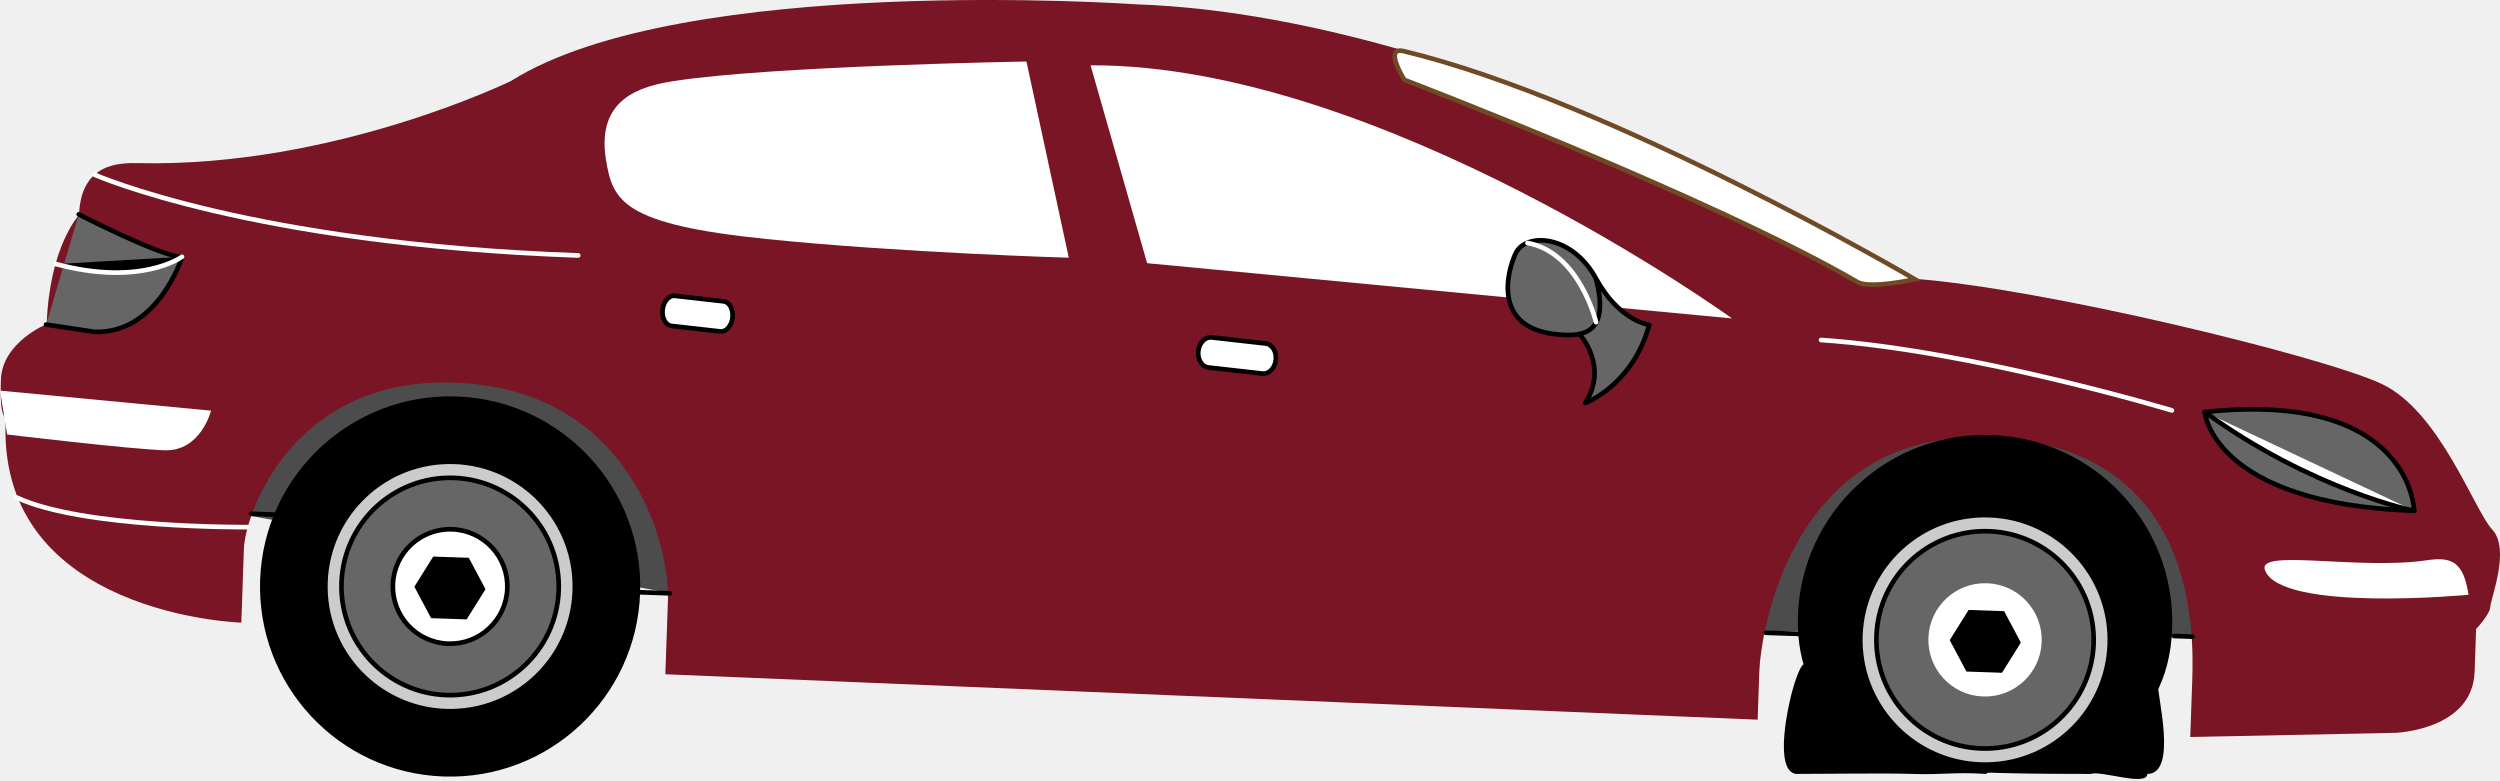
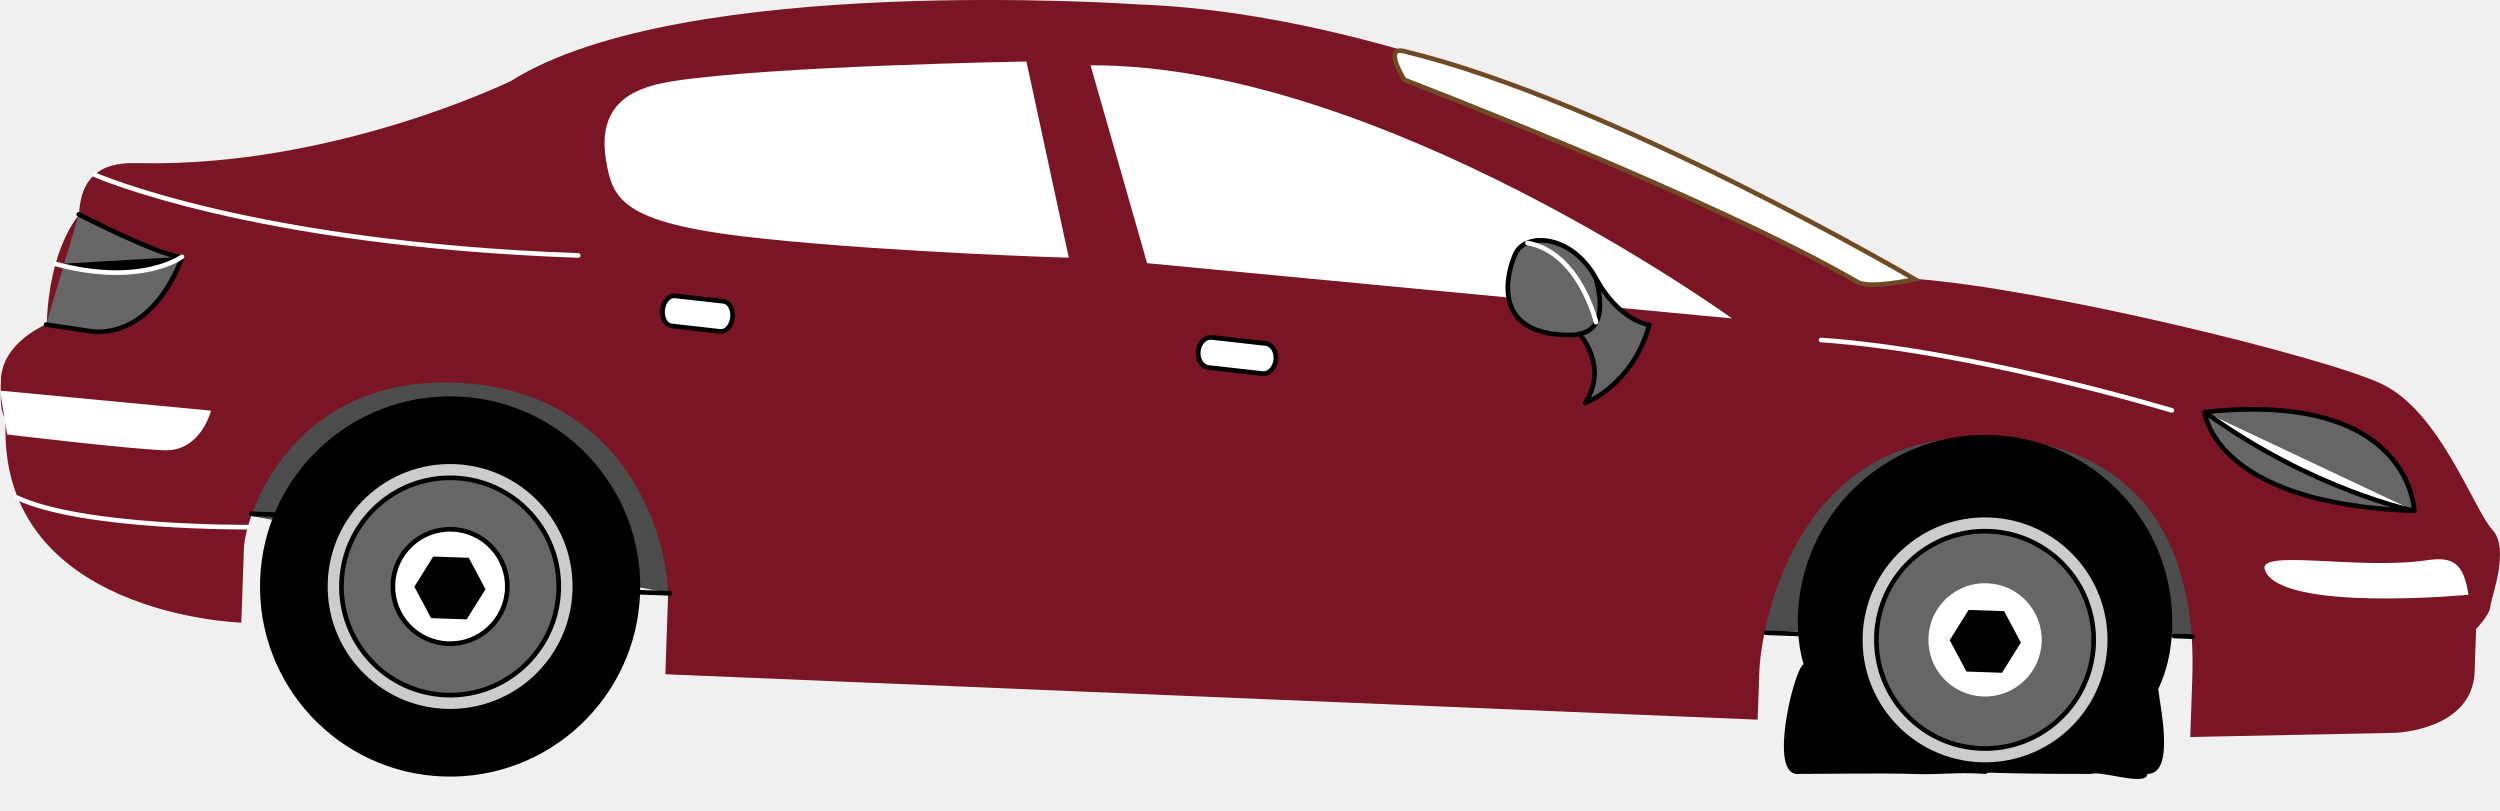
- <svg xmlns="http://www.w3.org/2000/svg" id="svg1232" version="1.1" viewBox="0 0 176.506 55.128" height="55.128mm" width="176.506mm">
+ <svg xmlns="http://www.w3.org/2000/svg" id="svg1232" version="1.1" viewBox="0 0 176.506 57.224" height="57.224mm" width="176.506mm">
  <defs id="defs1226">
    <clipPath id="clipPath999" clipPathUnits="userSpaceOnUse">
      <path id="path997" d="M 0,0 H 595.276 V 841.89 H 0 Z" />
    </clipPath>
    <clipPath id="clipPath839" clipPathUnits="userSpaceOnUse">
      <path id="path837" d="M 0,0 H 595.276 V 841.89 H 0 Z" />
    </clipPath>
  </defs>
-   <g transform="translate(-5.485112,-137.1442)" id="layer1">
-     <g transform="matrix(0.3527778,0,0,-0.3527778,163.0228,180.8474)" id="g825">
-       <path id="path827" style="fill:#4c4c4c;fill-opacity:1;fill-rule:nonzero;stroke:none" d="M 0,0 -13.353,38.34 -68.82,43.747 -102.883,-2.221 -1.292,-3.82 Z" />
-     </g>
-     <g transform="matrix(0.3527778,0,0,-0.3527778,54.45835,177.8905)" id="g829">
-       <path id="path831" style="fill:#4c4c4c;fill-opacity:1;fill-rule:nonzero;stroke:none" d="m 0,0 -13.353,38.341 -55.466,5.407 -33.473,-28.982 101,-18.586 z" />
-     </g>
-     <g id="g833" transform="matrix(0.3527778,0,0,-0.3527778,-24.90627,198.6443)">
-       <g clip-path="url(#clipPath839)" id="g835">
-         <g transform="translate(87.2716,89.6875)" id="g841">
-           <path id="path843" style="fill:#791524;fill-opacity:1;fill-rule:nonzero;stroke:none" d="m 0,0 c -1.339,-38.516 47.173,-39.967 47.173,-39.967 0,0 0.354,10.164 0.513,14.742 0.248,7.132 9.765,34.415 42.101,33.291 35.428,-1.232 43.137,-32.804 42.77,-43.385 -0.166,-4.755 -0.522,-14.978 -0.522,-14.978 l 218.606,-9.089 c 0,0 0.204,5.874 0.335,9.648 0.257,7.394 6.13,48.224 45.71,46.848 41.741,-1.451 41.288,-38.288 40.922,-48.868 -0.156,-4.455 -0.387,-11.098 -0.387,-11.098 l 41.014,0.837 c 0,0 15.484,0.494 15.892,12.222 l 0.298,8.561 c 0,0 2.8,2.917 2.856,4.502 0.055,1.587 4.049,11.452 0.378,15.389 -3.672,3.937 -10.462,23.691 -22.176,29.178 -11.712,5.485 -67.872,19.176 -93.676,21.026 0,0 -83.081,52.403 -155.6,54.924 0,0 -90.638,6.326 -125.035,-15.33 0,0 -35.363,-17.287 -74.37,-16.459 -3.982,0.085 -11.74,0.092 -12.104,-10.369 0,0 -5.932,-6.308 -6.472,-21.841 0,0 -8.904,-3.609 -9.166,-11.124 C -1.241,-0.016 0.076,2.176 0,0" />
-         </g>
-         <g transform="translate(367.0786,164.098)" id="g845">
-           <path id="path847" style="fill:#ffffff;fill-opacity:1;fill-rule:nonzero;stroke:none" d="m 0,0 c -4.112,0.988 0.121,-5.743 0.121,-5.743 0,0 61.485,-23.51 90.693,-40.474 2.487,-1.445 11.493,0.558 11.493,0.558 0,0 -60.934,35.723 -102.307,45.659" />
-         </g>
-         <g transform="translate(367.0786,164.098)" id="g849">
-           <path id="path851" style="fill:none;stroke:#704a24;stroke-width:0.932;stroke-linecap:butt;stroke-linejoin:miter;stroke-miterlimit:10;stroke-dasharray:none;stroke-opacity:1" d="m 0,0 c -4.112,0.988 0.121,-5.743 0.121,-5.743 0,0 61.485,-23.51 90.693,-40.474 2.487,-1.445 11.493,0.558 11.493,0.558 0,0 -60.934,35.723 -102.307,45.659 z" />
-         </g>
-         <g transform="translate(101.9107,131.426)" id="g853">
-           <path id="path855" style="fill:#666666;fill-opacity:1;fill-rule:nonzero;stroke:#000000;stroke-width:0.932;stroke-linecap:round;stroke-linejoin:round;stroke-miterlimit:10;stroke-dasharray:none;stroke-opacity:1" d="m 0,0 c 0,0 16.036,-8.251 20.665,-8.573 0,0 -4.852,-15.375 -17.481,-14.936 l -9.711,1.455" />
-         </g>
-         <g transform="translate(122.5752,122.9355)" id="g857">
-           <path id="path859" style="fill:#000000;fill-opacity:1;fill-rule:nonzero;stroke:#ffffff;stroke-width:0.932;stroke-linecap:round;stroke-linejoin:round;stroke-miterlimit:10;stroke-dasharray:none;stroke-opacity:1" d="M 0,0 C 0,0 -8.201,-6.021 -25.188,-1.458" />
-         </g>
-         <g transform="translate(135.6901,68.8391)" id="g861">
-           <path id="path863" style="fill:none;stroke:#ffffff;stroke-width:0.932;stroke-linecap:round;stroke-linejoin:round;stroke-miterlimit:10;stroke-dasharray:none;stroke-opacity:1" d="M 0,0 C 0,0 -32.977,-0.296 -46.208,5.925" />
-         </g>
-         <g transform="translate(87.5868,87.3745)" id="g865">
-           <path id="path867" style="fill:#ffffff;fill-opacity:1;fill-rule:nonzero;stroke:none" d="m 0,0 c 0,0 24.182,-2.904 31.475,-3.158 7.291,-0.253 9.32,7.929 9.32,7.929 L -1.438,8.779" />
-         </g>
-         <g transform="translate(105.109,139.3507)" id="g869">
-           <path id="path871" style="fill:none;stroke:#ffffff;stroke-width:0.932;stroke-linecap:round;stroke-linejoin:round;stroke-miterlimit:10;stroke-dasharray:none;stroke-opacity:1" d="M 0,0 C 0,0 31.219,-13.839 96.759,-16.145" />
-         </g>
-         <g transform="translate(539.4297,60.2616)" id="g873">
-           <path id="path875" style="fill:#ffffff;fill-opacity:1;fill-rule:nonzero;stroke:none" d="M 0,0 C -1.575,4.347 18.781,-0.091 32.534,1.961 37.526,2.704 39.787,1.448 40.745,-4.968 40.745,-4.968 3.097,-8.533 0,0" />
-         </g>
-         <g transform="translate(569.3066,72.1021)" id="g877">
-           <path id="path879" style="fill:#666666;fill-opacity:1;fill-rule:nonzero;stroke:none" d="M 0,0 C 0,0 -0.497,24.21 -41.92,19.763 -41.92,19.763 -40.321,1.41 0,0" />
-         </g>
-         <g transform="translate(569.3066,72.1021)" id="g881">
-           <path id="path883" style="fill:none;stroke:#000000;stroke-width:0.932;stroke-linecap:round;stroke-linejoin:round;stroke-miterlimit:10;stroke-dasharray:none;stroke-opacity:1" d="M 0,0 C 0,0 -0.497,24.21 -41.92,19.763 -41.92,19.763 -40.321,1.41 0,0 Z" />
-         </g>
-         <g transform="translate(569.3066,72.1021)" id="g885">
-           <path id="path887" style="fill:#ffffff;fill-opacity:1;fill-rule:nonzero;stroke:#000000;stroke-width:0.932;stroke-linecap:round;stroke-linejoin:round;stroke-miterlimit:10;stroke-dasharray:none;stroke-opacity:1" d="M 0,0 C 0,0 -20.283,4.082 -41.92,19.769" />
-         </g>
-         <g transform="translate(520.8081,92.1972)" id="g889">
-           <path id="path891" style="fill:none;stroke:#ffffff;stroke-width:0.932;stroke-linecap:round;stroke-linejoin:round;stroke-miterlimit:10;stroke-dasharray:none;stroke-opacity:1" d="M 0,0 C 0,0 -40.028,12.056 -70.208,14.087" />
-         </g>
-         <g transform="translate(291.5739,162.0228)" id="g893">
-           <path id="path895" style="fill:#ffffff;fill-opacity:1;fill-rule:nonzero;stroke:none" d="m 0,0 8.475,-39.266 c 0,0 -33.26,0.957 -60.539,3.742 -28.736,2.934 -30.762,7.587 -32.092,15.905 -1.959,12.209 6.935,14.676 13.638,15.713 C -50.933,-0.874 0,0 0,0" />
-         </g>
-         <g transform="translate(410.1634,112.7384)" id="g897">
-           <path id="path899" style="fill:#ffffff;fill-opacity:1;fill-rule:nonzero;stroke:none" d="m 0,0 22.615,-2.136 c 0,0 -70.284,50.86 -128.375,50.659 L -94.44,8.92 -21.995,2.034" />
-         </g>
-         <g transform="translate(402.2025,107.524)" id="g901">
-           <path id="path903" style="fill:#666666;fill-opacity:1;fill-rule:nonzero;stroke:#000000;stroke-width:0.932;stroke-linecap:round;stroke-linejoin:round;stroke-miterlimit:10;stroke-dasharray:none;stroke-opacity:1" d="m 0,0 c 0,0 6.021,-6.388 1.2,-13.851 0,0 9.477,3.491 12.82,15.641 0,0 -5.977,0.687 -10.713,9.362 -4.736,8.674 -13.975,9.233 -16.026,4.951 -1.638,-3.42 -5.15,-15.713 9.671,-16.318 3.324,-0.137 9.437,-0.007 6.355,11.367" />
-         </g>
-         <g transform="translate(405.5714,109.8532)" id="g905">
-           <path id="path907" style="fill:none;stroke:#ffffff;stroke-width:0.932;stroke-linecap:round;stroke-linejoin:round;stroke-miterlimit:10;stroke-dasharray:none;stroke-opacity:1" d="M 0,0 C 0,0 -3.307,13.961 -13.73,15.851" />
-         </g>
-         <g transform="translate(325.966,104.0602)" id="g909">
-           <path id="path911" style="fill:#ffffff;fill-opacity:1;fill-rule:nonzero;stroke:none" d="m 0,0 c -0.18,-1.662 0.726,-3.13 2.025,-3.276 l 10.808,-1.219 c 1.299,-0.147 2.499,1.082 2.68,2.745 0.18,1.662 -0.725,3.128 -2.025,3.274 L 2.681,2.744 C 1.38,2.891 0.18,1.663 0,0" />
-         </g>
-         <g transform="translate(325.966,104.0602)" id="g913">
-           <path id="path915" style="fill:none;stroke:#000000;stroke-width:0.932;stroke-linecap:round;stroke-linejoin:round;stroke-miterlimit:10;stroke-dasharray:none;stroke-opacity:1" d="m 0,0 c -0.18,-1.662 0.726,-3.13 2.025,-3.276 l 10.808,-1.219 c 1.299,-0.147 2.499,1.082 2.68,2.745 0.18,1.662 -0.725,3.128 -2.025,3.274 L 2.681,2.744 C 1.38,2.891 0.18,1.663 0,0 Z" />
-         </g>
-         <g transform="translate(218.7606,112.3516)" id="g917">
-           <path id="path919" style="fill:#ffffff;fill-opacity:1;fill-rule:nonzero;stroke:none" d="m 0,0 c -0.181,-1.664 0.621,-3.119 1.792,-3.252 l 9.746,-1.099 c 1.169,-0.13 2.265,1.11 2.448,2.773 0.182,1.665 -0.621,3.12 -1.791,3.252 L 2.452,2.772 C 1.277,2.904 0.183,1.664 0,0" />
-         </g>
-         <g transform="translate(218.7606,112.3516)" id="g921">
-           <path id="path923" style="fill:none;stroke:#000000;stroke-width:0.932;stroke-linecap:round;stroke-linejoin:round;stroke-miterlimit:10;stroke-dasharray:none;stroke-opacity:1" d="m 0,0 c -0.181,-1.664 0.621,-3.119 1.792,-3.252 l 9.746,-1.099 c 1.169,-0.13 2.265,1.11 2.448,2.773 0.182,1.665 -0.621,3.12 -1.791,3.252 L 2.452,2.772 C 1.277,2.904 0.183,1.664 0,0 Z" />
-         </g>
-         <g transform="translate(520.8679,48.5158)" id="g925">
-           <path id="path927" style="fill:#000000;fill-opacity:1;fill-rule:nonzero;stroke:none" d="m 0,0 c -0.719,-20.686 -17.565,-29.06 -38.247,-28.341 -20.679,0.719 -37.363,10.26 -36.644,30.945 0.719,20.683 18.065,36.865 38.744,36.146 C -15.464,38.031 0.72,20.684 0,0" />
-         </g>
-         <g transform="translate(508.3795,45.4064)" id="g929">
-           <path id="path931" style="fill:#cccccc;fill-opacity:1;fill-rule:nonzero;stroke:none" d="m 0,0 c -0.48,-13.786 -12.041,-24.571 -25.829,-24.093 -13.78,0.48 -24.566,12.043 -24.087,25.829 0.48,13.783 12.042,24.57 25.823,24.09 C -10.305,25.347 0.479,13.783 0,0" />
-         </g>
-         <g transform="translate(508.3795,45.4064)" id="g933">
-           <path id="path935" style="fill:none;stroke:#000000;stroke-width:0.932;stroke-linecap:round;stroke-linejoin:round;stroke-miterlimit:10;stroke-dasharray:none;stroke-opacity:1" d="m 0,0 c -0.48,-13.786 -12.041,-24.571 -25.829,-24.093 -13.78,0.48 -24.566,12.043 -24.087,25.829 0.48,13.783 12.042,24.57 25.823,24.09 C -10.305,25.347 0.479,13.783 0,0 Z" />
-         </g>
-         <g transform="translate(505.1532,45.5196)" id="g937">
-           <path id="path939" style="fill:#666666;fill-opacity:1;fill-rule:nonzero;stroke:none" d="m 0,0 c -0.417,-12.001 -10.485,-21.397 -22.49,-20.98 -12.001,0.418 -21.392,10.49 -20.974,22.491 0.416,12.001 10.484,21.394 22.486,20.977 C -8.974,22.071 0.418,12 0,0" />
-         </g>
-         <g transform="translate(505.1532,45.5196)" id="g941">
-           <path id="path943" style="fill:none;stroke:#000000;stroke-width:0.932;stroke-linecap:round;stroke-linejoin:round;stroke-miterlimit:10;stroke-dasharray:none;stroke-opacity:1" d="m 0,0 c -0.417,-12.001 -10.485,-21.397 -22.49,-20.98 -12.001,0.418 -21.392,10.49 -20.974,22.491 0.416,12.001 10.484,21.394 22.486,20.977 C -8.974,22.071 0.418,12 0,0 Z" />
-         </g>
-         <g transform="translate(494.757,45.88)" id="g945">
-           <path id="path947" style="fill:#ffffff;fill-opacity:1;fill-rule:nonzero;stroke:none" d="m 0,0 c -0.217,-6.261 -5.471,-11.158 -11.733,-10.939 -6.259,0.217 -11.155,5.465 -10.938,11.728 0.218,6.262 5.467,11.156 11.726,10.938 C -4.684,11.51 0.218,6.262 0,0" />
-         </g>
-         <g transform="translate(213.7893,55.6498)" id="g949">
-           <path id="path951" style="fill:#000000;fill-opacity:1;fill-rule:nonzero;stroke:none" d="m 0,0 c -0.722,-20.747 -18.124,-36.975 -38.867,-36.253 -20.742,0.721 -36.971,18.119 -36.249,38.866 0.721,20.746 18.119,36.976 38.861,36.255 C -15.511,38.147 0.721,20.746 0,0" />
-         </g>
-         <g transform="translate(213.7893,55.6498)" id="g953">
-           <path id="path955" style="fill:none;stroke:#000000;stroke-width:0.932;stroke-linecap:round;stroke-linejoin:round;stroke-miterlimit:10;stroke-dasharray:none;stroke-opacity:1" d="m 0,0 c -0.722,-20.747 -18.124,-36.975 -38.867,-36.253 -20.742,0.721 -36.971,18.119 -36.249,38.866 0.721,20.746 18.119,36.976 38.861,36.255 C -15.511,38.147 0.721,20.746 0,0 Z" />
-         </g>
-         <g transform="translate(201.1876,56.0888)" id="g957">
-           <path id="path959" style="fill:#cccccc;fill-opacity:1;fill-rule:nonzero;stroke:none" d="m 0,0 c -0.479,-13.786 -12.04,-24.572 -25.827,-24.093 -13.783,0.48 -24.568,12.043 -24.089,25.828 0.48,13.784 12.043,24.57 25.825,24.091 C -10.304,25.347 0.48,13.783 0,0" />
-         </g>
-         <g transform="translate(201.1876,56.0888)" id="g961">
-           <path id="path963" style="fill:none;stroke:#000000;stroke-width:0.932;stroke-linecap:round;stroke-linejoin:round;stroke-miterlimit:10;stroke-dasharray:none;stroke-opacity:1" d="m 0,0 c -0.479,-13.786 -12.04,-24.572 -25.827,-24.093 -13.783,0.48 -24.568,12.043 -24.089,25.828 0.48,13.784 12.043,24.57 25.825,24.091 C -10.304,25.347 0.48,13.783 0,0 Z" />
-         </g>
-         <g transform="translate(197.9626,56.2009)" id="g965">
-           <path id="path967" style="fill:#666666;fill-opacity:1;fill-rule:nonzero;stroke:none" d="m 0,0 c -0.416,-12 -10.485,-21.396 -22.49,-20.979 -12,0.418 -21.392,10.49 -20.974,22.49 0.417,12.002 10.484,21.395 22.486,20.978 C -8.973,22.071 0.417,12.002 0,0" />
-         </g>
-         <g transform="translate(197.9626,56.2009)" id="g969">
-           <path id="path971" style="fill:none;stroke:#000000;stroke-width:0.932;stroke-linecap:round;stroke-linejoin:round;stroke-miterlimit:10;stroke-dasharray:none;stroke-opacity:1" d="m 0,0 c -0.416,-12 -10.485,-21.396 -22.49,-20.979 -12,0.418 -21.392,10.49 -20.974,22.49 0.417,12.002 10.484,21.395 22.486,20.978 C -8.973,22.071 0.417,12.002 0,0 Z" />
-         </g>
-         <g transform="translate(187.679,56.5579)" id="g973">
-           <path id="path975" style="fill:#ffffff;fill-opacity:1;fill-rule:nonzero;stroke:none" d="m 0,0 c -0.22,-6.324 -5.525,-11.269 -11.849,-11.049 -6.321,0.22 -11.269,5.521 -11.049,11.846 0.22,6.324 5.524,11.267 11.845,11.048 C -4.729,11.625 0.22,6.325 0,0" />
-         </g>
-         <g transform="translate(187.679,56.5579)" id="g977">
-           <path id="path979" style="fill:none;stroke:#000000;stroke-width:0.932;stroke-linecap:round;stroke-linejoin:round;stroke-miterlimit:10;stroke-dasharray:none;stroke-opacity:1" d="m 0,0 c -0.22,-6.324 -5.525,-11.269 -11.849,-11.049 -6.321,0.22 -11.269,5.521 -11.049,11.846 0.22,6.324 5.524,11.267 11.845,11.048 C -4.729,11.625 0.22,6.325 0,0 Z" />
-         </g>
-       </g>
-     </g>
-     <g transform="matrix(0.3527778,0,0,-0.3527778,130.1706,181.8184)" id="g981">
-       <path id="path983" style="fill:none;stroke:#000000;stroke-width:0.932;stroke-linecap:round;stroke-linejoin:round;stroke-miterlimit:10;stroke-dasharray:none;stroke-opacity:1" d="m 0,0 6.456,-0.227 m -304.376,23.851 -5.235,0.183 m 83.77,-15.913 -6.588,0.231 M 85.338,-0.78 81.662,-0.651" />
-     </g>
-     <g transform="matrix(0.3527778,0,0,-0.3527778,146.8314,184.6441)" id="g985">
-       <path id="path987" style="fill:#000000;fill-opacity:1;fill-rule:nonzero;stroke:none" d="m 0,0 3.775,6.04 -3.346,6.289 -7.118,0.248 -3.774,-6.042 3.344,-6.287 z" />
-     </g>
-     <g transform="matrix(0.3527778,0,0,-0.3527778,38.43176,180.8748)" id="g989">
-       <path id="path991" style="fill:#000000;fill-opacity:1;fill-rule:nonzero;stroke:none" d="m 0,0 3.775,6.041 -3.346,6.288 -7.118,0.248 -3.774,-6.041 3.345,-6.289 z" />
-     </g>
-     <g id="g993" transform="matrix(0.3527778,0,0,-0.3527778,-24.90627,198.6443)">
-       <g clip-path="url(#clipPath999)" id="g995">
-         <g transform="translate(447.1654,41.3858)" id="g1001">
-           <path id="path1003" style="fill:#000000;fill-opacity:1;fill-rule:nonzero;stroke:none" d="m 0,0 c 0,0 -0.587,0.171 -1.887,-3.841 -1.299,-4.013 -4.207,-17.535 0.328,-18.102 -2.331,-3.107 0,0 0,0 5.669,0 18.034,0.183 23.244,0 6.134,-0.212 8.378,0.415 14.74,0 1.016,0.563 -2.052,0 20.977,0 2.142,0.73 11.248,-2.606 11.338,0 6.236,0 1.775,16.388 2.126,18.116 C 70.747,-4.415 42.982,-22.937 35.291,-20.126 18.283,-18.425 0,0 0,0" />
-         </g>
-       </g>
+   <g id="g825" transform="matrix(0.3527778,0,0,-0.3527778,157.5377,43.70318)">
+     <path d="M 0,0 -13.353,38.34 -68.82,43.747 -102.883,-2.221 -1.292,-3.82 Z" style="fill:#4c4c4c;fill-opacity:1;fill-rule:nonzero;stroke:none" id="path827" />
+   </g>
+   <path id="full" style="display:none;fill:#000000;fill-opacity:1;fill-rule:nonzero;stroke:none;stroke-width:0.353" d="m 153.435,44.426 c -0.255,7.319 -6.394,13.044 -13.711,12.789 -7.317,-0.254 -13.043,-6.392 -12.788,-13.711 0.254,-7.319 6.392,-13.044 13.709,-12.79 7.318,0.254 13.044,6.393 12.79,13.712" />
+   <g id="g829" transform="matrix(0.3527778,0,0,-0.3527778,48.97324,40.7463)">
+     <path d="m 0,0 -13.353,38.341 -55.466,5.407 -33.473,-28.982 101,-18.586 z" style="fill:#4c4c4c;fill-opacity:1;fill-rule:nonzero;stroke:none" id="path831" />
+   </g>
+   <g id="g841" transform="matrix(0.3527778,0,0,-0.3527778,0.3960989,29.86028)">
+     <path d="m 0,0 c -1.339,-38.516 47.173,-39.967 47.173,-39.967 0,0 0.354,10.164 0.513,14.742 0.248,7.132 9.765,34.415 42.101,33.291 35.428,-1.232 43.137,-32.804 42.77,-43.385 -0.166,-4.755 -0.522,-14.978 -0.522,-14.978 l 218.606,-9.089 c 0,0 0.204,5.874 0.335,9.648 0.257,7.394 6.13,48.224 45.71,46.848 41.741,-1.451 41.288,-38.288 40.922,-48.868 -0.156,-4.455 -0.387,-11.098 -0.387,-11.098 l 41.014,0.837 c 0,0 15.484,0.494 15.892,12.222 l 0.298,8.561 c 0,0 2.8,2.917 2.856,4.502 0.055,1.587 4.049,11.452 0.378,15.389 -3.672,3.937 -10.462,23.691 -22.176,29.178 -11.712,5.485 -67.872,19.176 -93.676,21.026 0,0 -83.081,52.403 -155.6,54.924 0,0 -90.638,6.326 -125.035,-15.33 0,0 -35.363,-17.287 -74.37,-16.459 -3.982,0.085 -11.74,0.092 -12.104,-10.369 0,0 -5.932,-6.308 -6.472,-21.841 0,0 -8.904,-3.609 -9.166,-11.124 C -1.241,-0.016 0.076,2.176 0,0" style="fill:#791524;fill-opacity:1;fill-rule:nonzero;stroke:none" id="path843" />
+   </g>
+   <g id="g845" transform="matrix(0.3527778,0,0,-0.3527778,99.10579,3.609909)">
+     <path d="m 0,0 c -4.112,0.988 0.121,-5.743 0.121,-5.743 0,0 61.485,-23.51 90.693,-40.474 2.487,-1.445 11.493,0.558 11.493,0.558 0,0 -60.934,35.723 -102.307,45.659" style="fill:#ffffff;fill-opacity:1;fill-rule:nonzero;stroke:none" id="path847" />
+   </g>
+   <g id="g849" transform="matrix(0.3527778,0,0,-0.3527778,99.10579,3.609909)">
+     <path d="m 0,0 c -4.112,0.988 0.121,-5.743 0.121,-5.743 0,0 61.485,-23.51 90.693,-40.474 2.487,-1.445 11.493,0.558 11.493,0.558 0,0 -60.934,35.723 -102.307,45.659 z" style="fill:none;stroke:#704a24;stroke-width:0.932;stroke-linecap:butt;stroke-linejoin:miter;stroke-miterlimit:10;stroke-dasharray:none;stroke-opacity:1" id="path851" />
+   </g>
+   <g id="g853" transform="matrix(0.3527778,0,0,-0.3527778,5.560448,15.13586)">
+     <path d="m 0,0 c 0,0 16.036,-8.251 20.665,-8.573 0,0 -4.852,-15.375 -17.481,-14.936 l -9.711,1.455" style="fill:#666666;fill-opacity:1;fill-rule:nonzero;stroke:#000000;stroke-width:0.932;stroke-linecap:round;stroke-linejoin:round;stroke-miterlimit:10;stroke-dasharray:none;stroke-opacity:1" id="path855" />
+   </g>
+   <g id="g857" transform="matrix(0.3527778,0,0,-0.3527778,12.85042,18.13112)">
+     <path d="M 0,0 C 0,0 -8.201,-6.021 -25.188,-1.458" style="fill:#000000;fill-opacity:1;fill-rule:nonzero;stroke:#ffffff;stroke-width:0.932;stroke-linecap:round;stroke-linejoin:round;stroke-miterlimit:10;stroke-dasharray:none;stroke-opacity:1" id="path859" />
+   </g>
+   <g id="g861" transform="matrix(0.3527778,0,0,-0.3527778,17.47707,37.21513)">
+     <path d="M 0,0 C 0,0 -32.977,-0.296 -46.208,5.925" style="fill:none;stroke:#ffffff;stroke-width:0.932;stroke-linecap:round;stroke-linejoin:round;stroke-miterlimit:10;stroke-dasharray:none;stroke-opacity:1" id="path863" />
+   </g>
+   <g id="g865" transform="matrix(0.3527778,0,0,-0.3527778,0.5072944,30.67625)">
+     <path d="m 0,0 c 0,0 24.182,-2.904 31.475,-3.158 7.291,-0.253 9.32,7.929 9.32,7.929 L -1.438,8.779" style="fill:#ffffff;fill-opacity:1;fill-rule:nonzero;stroke:none" id="path867" />
+   </g>
+   <g id="g869" transform="matrix(0.3527778,0,0,-0.3527778,6.688737,12.34021)">
+     <path d="M 0,0 C 0,0 31.219,-13.839 96.759,-16.145" style="fill:none;stroke:#ffffff;stroke-width:0.932;stroke-linecap:round;stroke-linejoin:round;stroke-miterlimit:10;stroke-dasharray:none;stroke-opacity:1" id="path871" />
+   </g>
+   <g id="g873" transform="matrix(0.3527778,0,0,-0.3527778,159.9074,40.24108)">
+     <path d="M 0,0 C -1.575,4.347 18.781,-0.091 32.534,1.961 37.526,2.704 39.787,1.448 40.745,-4.968 40.745,-4.968 3.097,-8.533 0,0" style="fill:#ffffff;fill-opacity:1;fill-rule:nonzero;stroke:none" id="path875" />
+   </g>
+   <g id="g877" transform="matrix(0.3527778,0,0,-0.3527778,170.4473,36.06402)">
+     <path d="M 0,0 C 0,0 -0.497,24.21 -41.92,19.763 -41.92,19.763 -40.321,1.41 0,0" style="fill:#666666;fill-opacity:1;fill-rule:nonzero;stroke:none" id="path879" />
+   </g>
+   <g id="g881" transform="matrix(0.3527778,0,0,-0.3527778,170.4473,36.06402)">
+     <path d="M 0,0 C 0,0 -0.497,24.21 -41.92,19.763 -41.92,19.763 -40.321,1.41 0,0 Z" style="fill:none;stroke:#000000;stroke-width:0.932;stroke-linecap:round;stroke-linejoin:round;stroke-miterlimit:10;stroke-dasharray:none;stroke-opacity:1" id="path883" />
+   </g>
+   <g id="g885" transform="matrix(0.3527778,0,0,-0.3527778,170.4473,36.06402)">
+     <path d="M 0,0 C 0,0 -20.283,4.082 -41.92,19.769" style="fill:#ffffff;fill-opacity:1;fill-rule:nonzero;stroke:#000000;stroke-width:0.932;stroke-linecap:round;stroke-linejoin:round;stroke-miterlimit:10;stroke-dasharray:none;stroke-opacity:1" id="path887" />
+   </g>
+   <g id="g889" transform="matrix(0.3527778,0,0,-0.3527778,153.3381,28.97491)">
+     <path d="M 0,0 C 0,0 -40.028,12.056 -70.208,14.087" style="fill:none;stroke:#ffffff;stroke-width:0.932;stroke-linecap:round;stroke-linejoin:round;stroke-miterlimit:10;stroke-dasharray:none;stroke-opacity:1" id="path891" />
+   </g>
+   <g id="g893" transform="matrix(0.3527778,0,0,-0.3527778,72.46941,4.341993)">
+     <path d="m 0,0 8.475,-39.266 c 0,0 -33.26,0.957 -60.539,3.742 -28.736,2.934 -30.762,7.587 -32.092,15.905 -1.959,12.209 6.935,14.676 13.638,15.713 C -50.933,-0.874 0,0 0,0" style="fill:#ffffff;fill-opacity:1;fill-rule:nonzero;stroke:none" id="path895" />
+   </g>
+   <g id="g897" transform="matrix(0.3527778,0,0,-0.3527778,114.3051,21.72843)">
+     <path d="m 0,0 22.615,-2.136 c 0,0 -70.284,50.86 -128.375,50.659 L -94.44,8.92 -21.995,2.034" style="fill:#ffffff;fill-opacity:1;fill-rule:nonzero;stroke:none" id="path899" />
+   </g>
+   <g id="g901" transform="matrix(0.3527778,0,0,-0.3527778,111.4967,23.56796)">
+     <path d="m 0,0 c 0,0 6.021,-6.388 1.2,-13.851 0,0 9.477,3.491 12.82,15.641 0,0 -5.977,0.687 -10.713,9.362 -4.736,8.674 -13.975,9.233 -16.026,4.951 -1.638,-3.42 -5.15,-15.713 9.671,-16.318 3.324,-0.137 9.437,-0.007 6.355,11.367" style="fill:#666666;fill-opacity:1;fill-rule:nonzero;stroke:#000000;stroke-width:0.932;stroke-linecap:round;stroke-linejoin:round;stroke-miterlimit:10;stroke-dasharray:none;stroke-opacity:1" id="path903" />
+   </g>
+   <g id="g905" transform="matrix(0.3527778,0,0,-0.3527778,112.6852,22.74627)">
+     <path d="M 0,0 C 0,0 -3.307,13.961 -13.73,15.851" style="fill:none;stroke:#ffffff;stroke-width:0.932;stroke-linecap:round;stroke-linejoin:round;stroke-miterlimit:10;stroke-dasharray:none;stroke-opacity:1" id="path907" />
+   </g>
+   <g id="g909" transform="matrix(0.3527778,0,0,-0.3527778,84.60218,24.78991)">
+     <path d="m 0,0 c -0.18,-1.662 0.726,-3.13 2.025,-3.276 l 10.808,-1.219 c 1.299,-0.147 2.499,1.082 2.68,2.745 0.18,1.662 -0.725,3.128 -2.025,3.274 L 2.681,2.744 C 1.38,2.891 0.18,1.663 0,0" style="fill:#ffffff;fill-opacity:1;fill-rule:nonzero;stroke:none" id="path911" />
+   </g>
+   <g id="g913" transform="matrix(0.3527778,0,0,-0.3527778,84.60218,24.78991)">
+     <path d="m 0,0 c -0.18,-1.662 0.726,-3.13 2.025,-3.276 l 10.808,-1.219 c 1.299,-0.147 2.499,1.082 2.68,2.745 0.18,1.662 -0.725,3.128 -2.025,3.274 L 2.681,2.744 C 1.38,2.891 0.18,1.663 0,0 Z" style="fill:none;stroke:#000000;stroke-width:0.932;stroke-linecap:round;stroke-linejoin:round;stroke-miterlimit:10;stroke-dasharray:none;stroke-opacity:1" id="path915" />
+   </g>
+   <g id="g917" transform="matrix(0.3527778,0,0,-0.3527778,46.78249,21.86489)">
+     <path d="m 0,0 c -0.181,-1.664 0.621,-3.119 1.792,-3.252 l 9.746,-1.099 c 1.169,-0.13 2.265,1.11 2.448,2.773 0.182,1.665 -0.621,3.12 -1.791,3.252 L 2.452,2.772 C 1.277,2.904 0.183,1.664 0,0" style="fill:#ffffff;fill-opacity:1;fill-rule:nonzero;stroke:none" id="path919" />
+   </g>
+   <g id="g921" transform="matrix(0.3527778,0,0,-0.3527778,46.78249,21.86489)">
+     <path d="m 0,0 c -0.181,-1.664 0.621,-3.119 1.792,-3.252 l 9.746,-1.099 c 1.169,-0.13 2.265,1.11 2.448,2.773 0.182,1.665 -0.621,3.12 -1.791,3.252 L 2.452,2.772 C 1.277,2.904 0.183,1.664 0,0 Z" style="fill:none;stroke:#000000;stroke-width:0.932;stroke-linecap:round;stroke-linejoin:round;stroke-miterlimit:10;stroke-dasharray:none;stroke-opacity:1" id="path923" />
+   </g>
+   <g id="g925" transform="matrix(0.3527778,0,0,-0.3527778,153.3592,44.38474)">
+     <path id="flat" transform="matrix(0.75,0,0,-0.75,-434.7191,125.815)" d="m 528.857,116.062 c -26.425,0.42 -48.157,21.503 -49.086,48.219 -0.166,4.778 0.378,9.1 1.512,13.002 -0.169,0.027 -0.921,0.399 -2.443,5.098 -1.732,5.351 -5.609,23.381 0.438,24.137 7.559,0 24.046,-0.244 30.992,0 8.179,0.283 11.17,-0.553 19.652,0 1.355,-0.751 -2.737,0 27.969,0 2.856,-0.973 14.997,3.475 15.117,0 7.366,0 3.546,-17.124 2.902,-22.639 2.195,-4.584 3.5,-9.937 3.715,-16.125 0.96,-27.579 -20.618,-50.709 -48.195,-51.668 -0.862,-0.03 -1.72,-0.037 -2.572,-0.023 z" style="fill:#000000;fill-opacity:1;fill-rule:nonzero;stroke:none;stroke-width:1.333" />
+   </g>
+   <g id="g929" transform="matrix(0.3527778,0,0,-0.3527778,148.9536,45.48167)">
+     <path d="m 0,0 c -0.48,-13.786 -12.041,-24.571 -25.829,-24.093 -13.78,0.48 -24.566,12.043 -24.087,25.829 0.48,13.783 12.042,24.57 25.823,24.09 C -10.305,25.347 0.479,13.783 0,0" style="fill:#cccccc;fill-opacity:1;fill-rule:nonzero;stroke:none" id="path931" />
+   </g>
+   <g id="g933" transform="matrix(0.3527778,0,0,-0.3527778,148.9536,45.48167)">
+     <path d="m 0,0 c -0.48,-13.786 -12.041,-24.571 -25.829,-24.093 -13.78,0.48 -24.566,12.043 -24.087,25.829 0.48,13.783 12.042,24.57 25.823,24.09 C -10.305,25.347 0.479,13.783 0,0 Z" style="fill:none;stroke:#000000;stroke-width:0.932;stroke-linecap:round;stroke-linejoin:round;stroke-miterlimit:10;stroke-dasharray:none;stroke-opacity:1" id="path935" />
+   </g>
+   <g id="g937" transform="matrix(0.3527778,0,0,-0.3527778,147.8154,45.44173)">
+     <path d="m 0,0 c -0.417,-12.001 -10.485,-21.397 -22.49,-20.98 -12.001,0.418 -21.392,10.49 -20.974,22.491 0.416,12.001 10.484,21.394 22.486,20.977 C -8.974,22.071 0.418,12 0,0" style="fill:#666666;fill-opacity:1;fill-rule:nonzero;stroke:none" id="path939" />
+   </g>
+   <g id="g941" transform="matrix(0.3527778,0,0,-0.3527778,147.8154,45.44173)">
+     <path d="m 0,0 c -0.417,-12.001 -10.485,-21.397 -22.49,-20.98 -12.001,0.418 -21.392,10.49 -20.974,22.491 0.416,12.001 10.484,21.394 22.486,20.977 C -8.974,22.071 0.418,12 0,0 Z" style="fill:none;stroke:#000000;stroke-width:0.932;stroke-linecap:round;stroke-linejoin:round;stroke-miterlimit:10;stroke-dasharray:none;stroke-opacity:1" id="path943" />
+   </g>
+   <g id="g945" transform="matrix(0.3527778,0,0,-0.3527778,144.1479,45.31459)">
+     <path d="m 0,0 c -0.217,-6.261 -5.471,-11.158 -11.733,-10.939 -6.259,0.217 -11.155,5.465 -10.938,11.728 0.218,6.262 5.467,11.156 11.726,10.938 C -4.684,11.51 0.218,6.262 0,0" style="fill:#ffffff;fill-opacity:1;fill-rule:nonzero;stroke:none" id="path947" />
+   </g>
+   <g id="g949" transform="matrix(0.3527778,0,0,-0.3527778,45.02873,41.86802)">
+     <path d="m 0,0 c -0.722,-20.747 -18.124,-36.975 -38.867,-36.253 -20.742,0.721 -36.971,18.119 -36.249,38.866 0.721,20.746 18.119,36.976 38.861,36.255 C -15.511,38.147 0.721,20.746 0,0" style="fill:#000000;fill-opacity:1;fill-rule:nonzero;stroke:none" id="path951" />
+   </g>
+   <g id="g953" transform="matrix(0.3527778,0,0,-0.3527778,45.02873,41.86802)">
+     <path d="m 0,0 c -0.722,-20.747 -18.124,-36.975 -38.867,-36.253 -20.742,0.721 -36.971,18.119 -36.249,38.866 0.721,20.746 18.119,36.976 38.861,36.255 C -15.511,38.147 0.721,20.746 0,0 Z" style="fill:none;stroke:#000000;stroke-width:0.932;stroke-linecap:round;stroke-linejoin:round;stroke-miterlimit:10;stroke-dasharray:none;stroke-opacity:1" id="path955" />
+   </g>
+   <g id="g957" transform="matrix(0.3527778,0,0,-0.3527778,40.58313,41.71315)">
+     <path d="m 0,0 c -0.479,-13.786 -12.04,-24.572 -25.827,-24.093 -13.783,0.48 -24.568,12.043 -24.089,25.828 0.48,13.784 12.043,24.57 25.825,24.091 C -10.304,25.347 0.48,13.783 0,0" style="fill:#cccccc;fill-opacity:1;fill-rule:nonzero;stroke:none" id="path959" />
+   </g>
+   <g id="g961" transform="matrix(0.3527778,0,0,-0.3527778,40.58313,41.71315)">
+     <path d="m 0,0 c -0.479,-13.786 -12.04,-24.572 -25.827,-24.093 -13.783,0.48 -24.568,12.043 -24.089,25.828 0.48,13.784 12.043,24.57 25.825,24.091 C -10.304,25.347 0.48,13.783 0,0 Z" style="fill:none;stroke:#000000;stroke-width:0.932;stroke-linecap:round;stroke-linejoin:round;stroke-miterlimit:10;stroke-dasharray:none;stroke-opacity:1" id="path963" />
+   </g>
+   <g id="g965" transform="matrix(0.3527778,0,0,-0.3527778,39.44542,41.67361)">
+     <path d="m 0,0 c -0.416,-12 -10.485,-21.396 -22.49,-20.979 -12,0.418 -21.392,10.49 -20.974,22.49 0.417,12.002 10.484,21.395 22.486,20.978 C -8.973,22.071 0.417,12.002 0,0" style="fill:#666666;fill-opacity:1;fill-rule:nonzero;stroke:none" id="path967" />
+   </g>
+   <g id="g969" transform="matrix(0.3527778,0,0,-0.3527778,39.44542,41.67361)">
+     <path d="m 0,0 c -0.416,-12 -10.485,-21.396 -22.49,-20.979 -12,0.418 -21.392,10.49 -20.974,22.49 0.417,12.002 10.484,21.395 22.486,20.978 C -8.973,22.071 0.417,12.002 0,0 Z" style="fill:none;stroke:#000000;stroke-width:0.932;stroke-linecap:round;stroke-linejoin:round;stroke-miterlimit:10;stroke-dasharray:none;stroke-opacity:1" id="path971" />
+   </g>
+   <g id="g973" transform="matrix(0.3527778,0,0,-0.3527778,35.8176,41.54767)">
+     <path d="m 0,0 c -0.22,-6.324 -5.525,-11.269 -11.849,-11.049 -6.321,0.22 -11.269,5.521 -11.049,11.846 0.22,6.324 5.524,11.267 11.845,11.048 C -4.729,11.625 0.22,6.325 0,0" style="fill:#ffffff;fill-opacity:1;fill-rule:nonzero;stroke:none" id="path975" />
+   </g>
+   <g id="g977" transform="matrix(0.3527778,0,0,-0.3527778,35.8176,41.54767)">
+     <path d="m 0,0 c -0.22,-6.324 -5.525,-11.269 -11.849,-11.049 -6.321,0.22 -11.269,5.521 -11.049,11.846 0.22,6.324 5.524,11.267 11.845,11.048 C -4.729,11.625 0.22,6.325 0,0 Z" style="fill:none;stroke:#000000;stroke-width:0.932;stroke-linecap:round;stroke-linejoin:round;stroke-miterlimit:10;stroke-dasharray:none;stroke-opacity:1" id="path979" />
+   </g>
+   <g id="g981" transform="matrix(0.3527778,0,0,-0.3527778,124.6855,44.67421)">
+     <path d="m 0,0 6.456,-0.227 m -304.376,23.851 -5.235,0.183 m 83.77,-15.913 -6.588,0.231 M 85.338,-0.78 81.662,-0.651" style="fill:none;stroke:#000000;stroke-width:0.932;stroke-linecap:round;stroke-linejoin:round;stroke-miterlimit:10;stroke-dasharray:none;stroke-opacity:1" id="path983" />
+   </g>
+   <g id="g985" transform="matrix(0.3527778,0,0,-0.3527778,141.3463,47.49985)">
+     <path d="m 0,0 3.775,6.04 -3.346,6.289 -7.118,0.248 -3.774,-6.042 3.344,-6.287 z" style="fill:#000000;fill-opacity:1;fill-rule:nonzero;stroke:none" id="path987" />
+   </g>
+   <g id="g989" transform="matrix(0.3527778,0,0,-0.3527778,32.94665,43.73054)">
+     <path d="m 0,0 3.775,6.041 -3.346,6.288 -7.118,0.248 -3.774,-6.041 3.345,-6.289 z" style="fill:#000000;fill-opacity:1;fill-rule:nonzero;stroke:none" id="path991" />
+   </g>
+   <g transform="matrix(0.3527778,0,0,-0.3527778,-30.39138,61.50003)" id="g993">
+     <g id="g995" clip-path="url(#clipPath999)">
+       <g id="g1001" transform="translate(447.1654,41.3858)" />
    </g>
  </g>
</svg>
